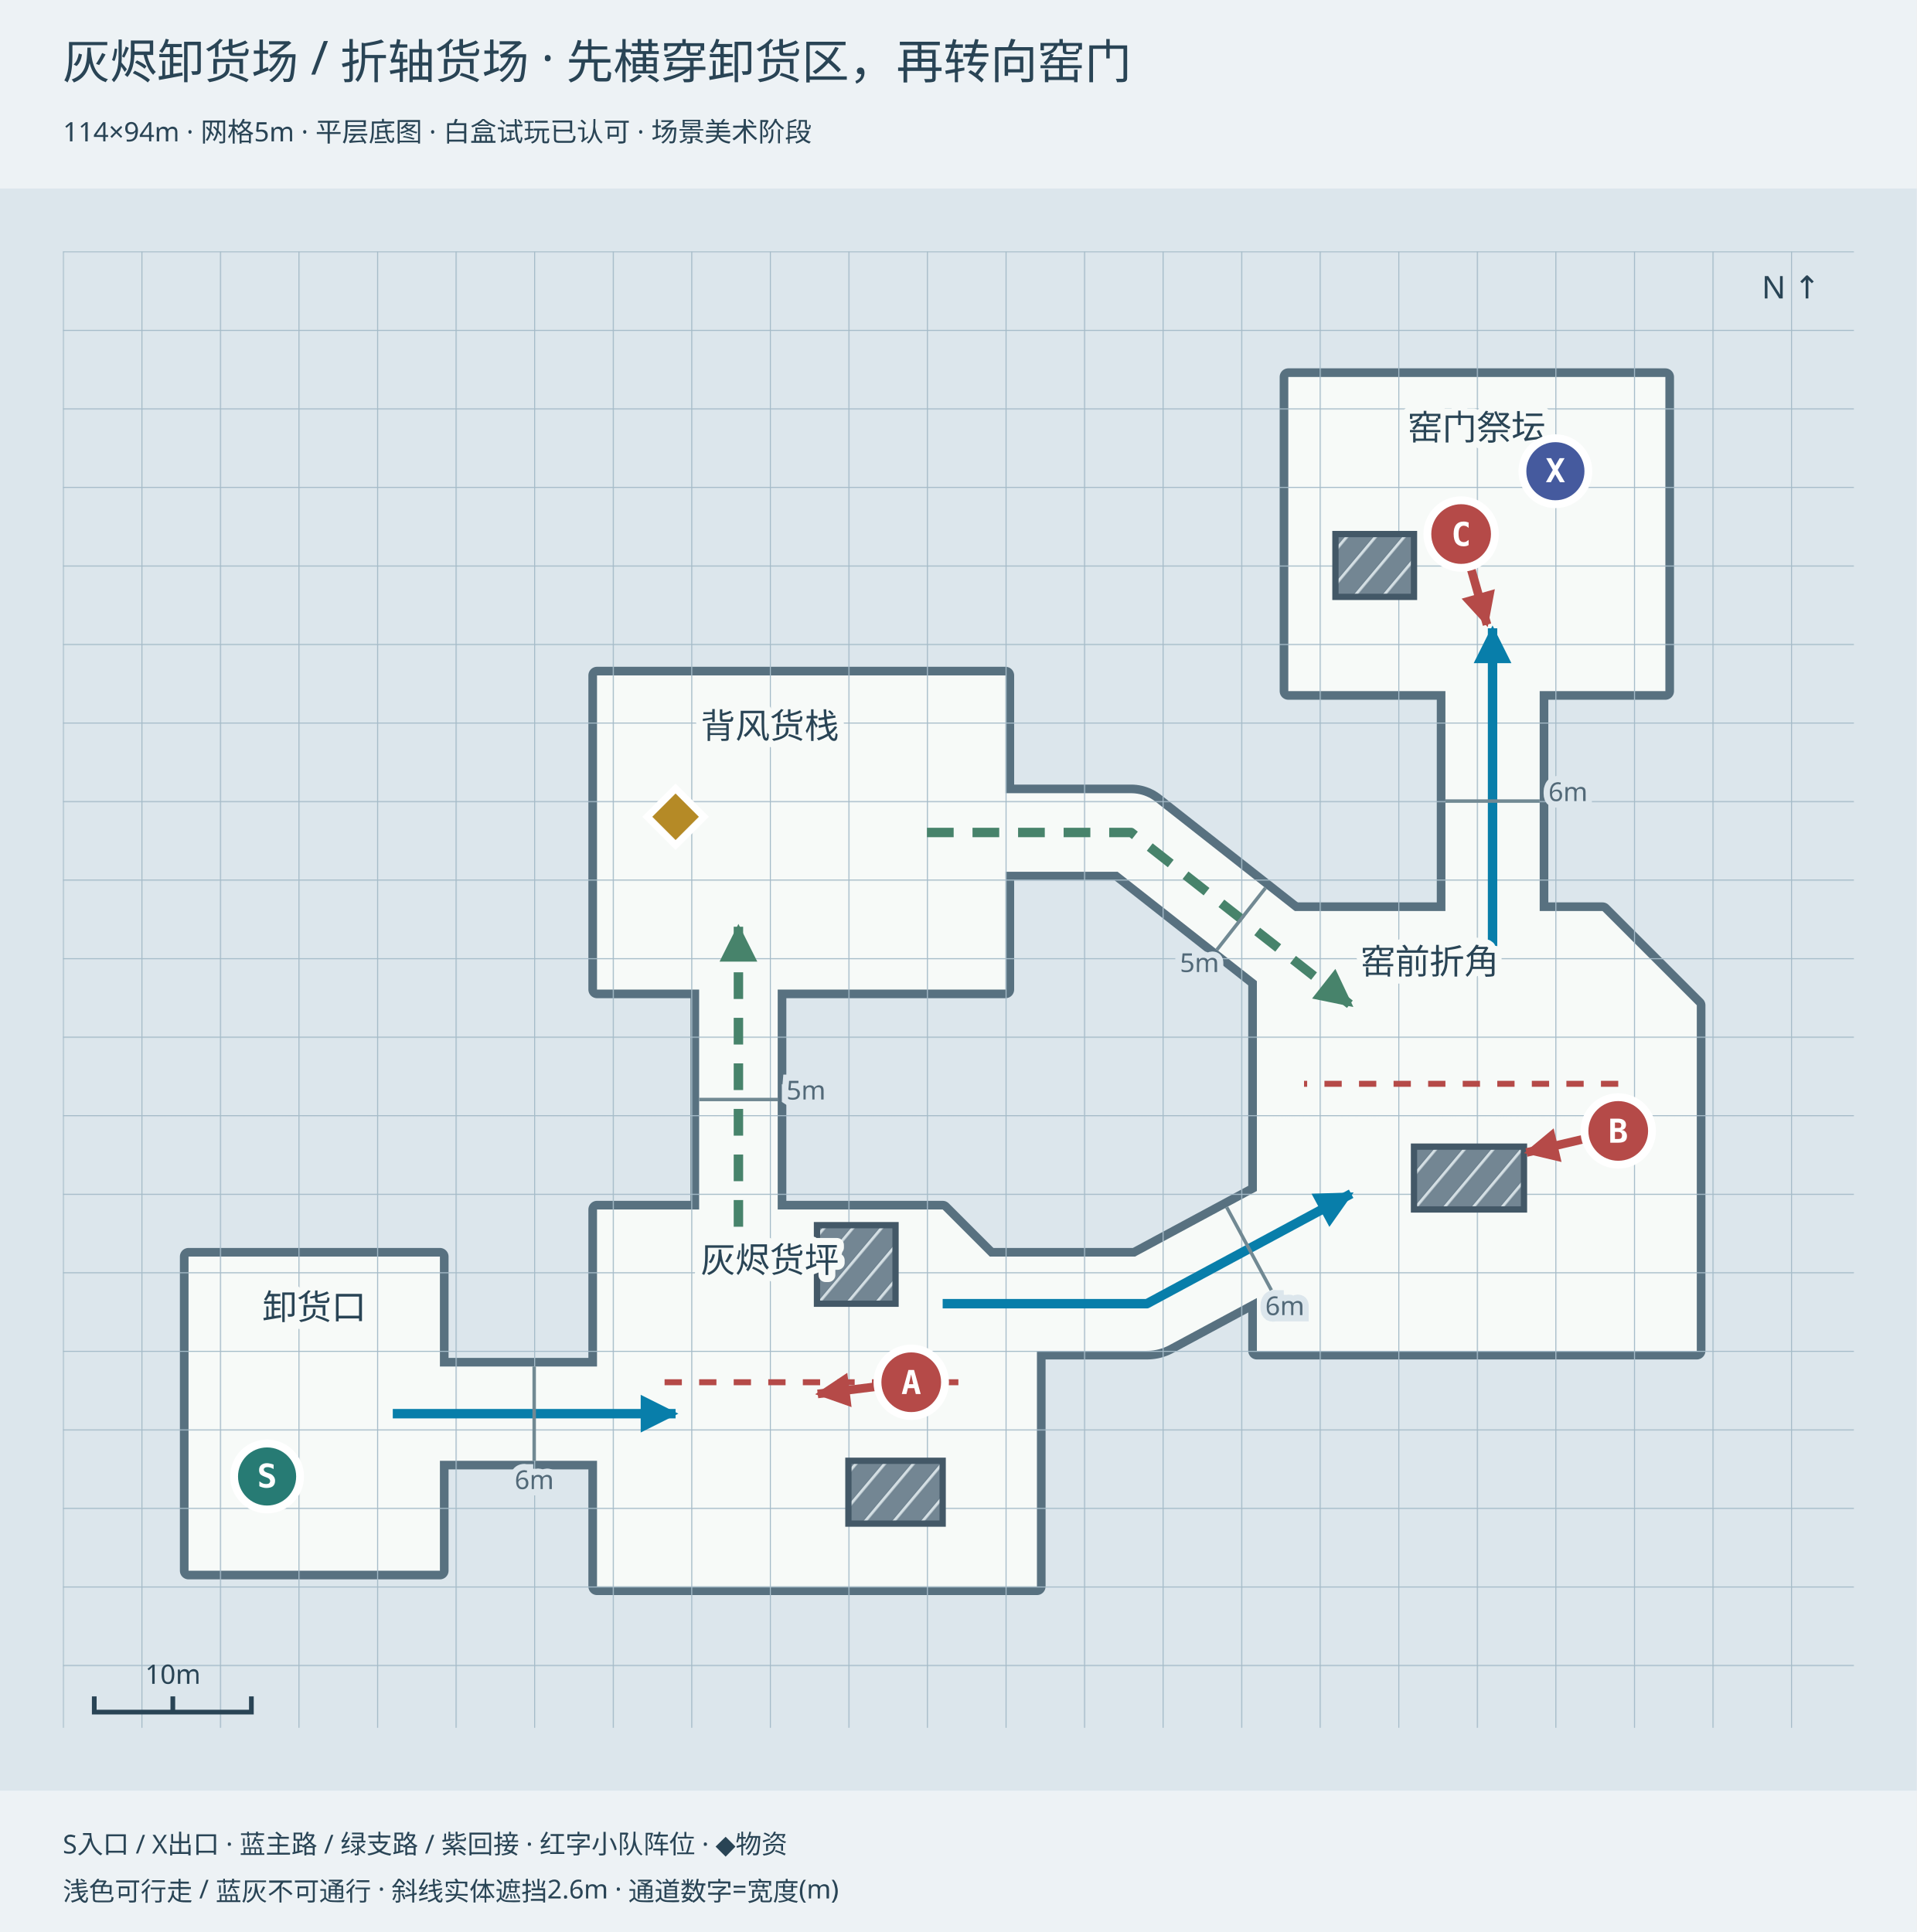
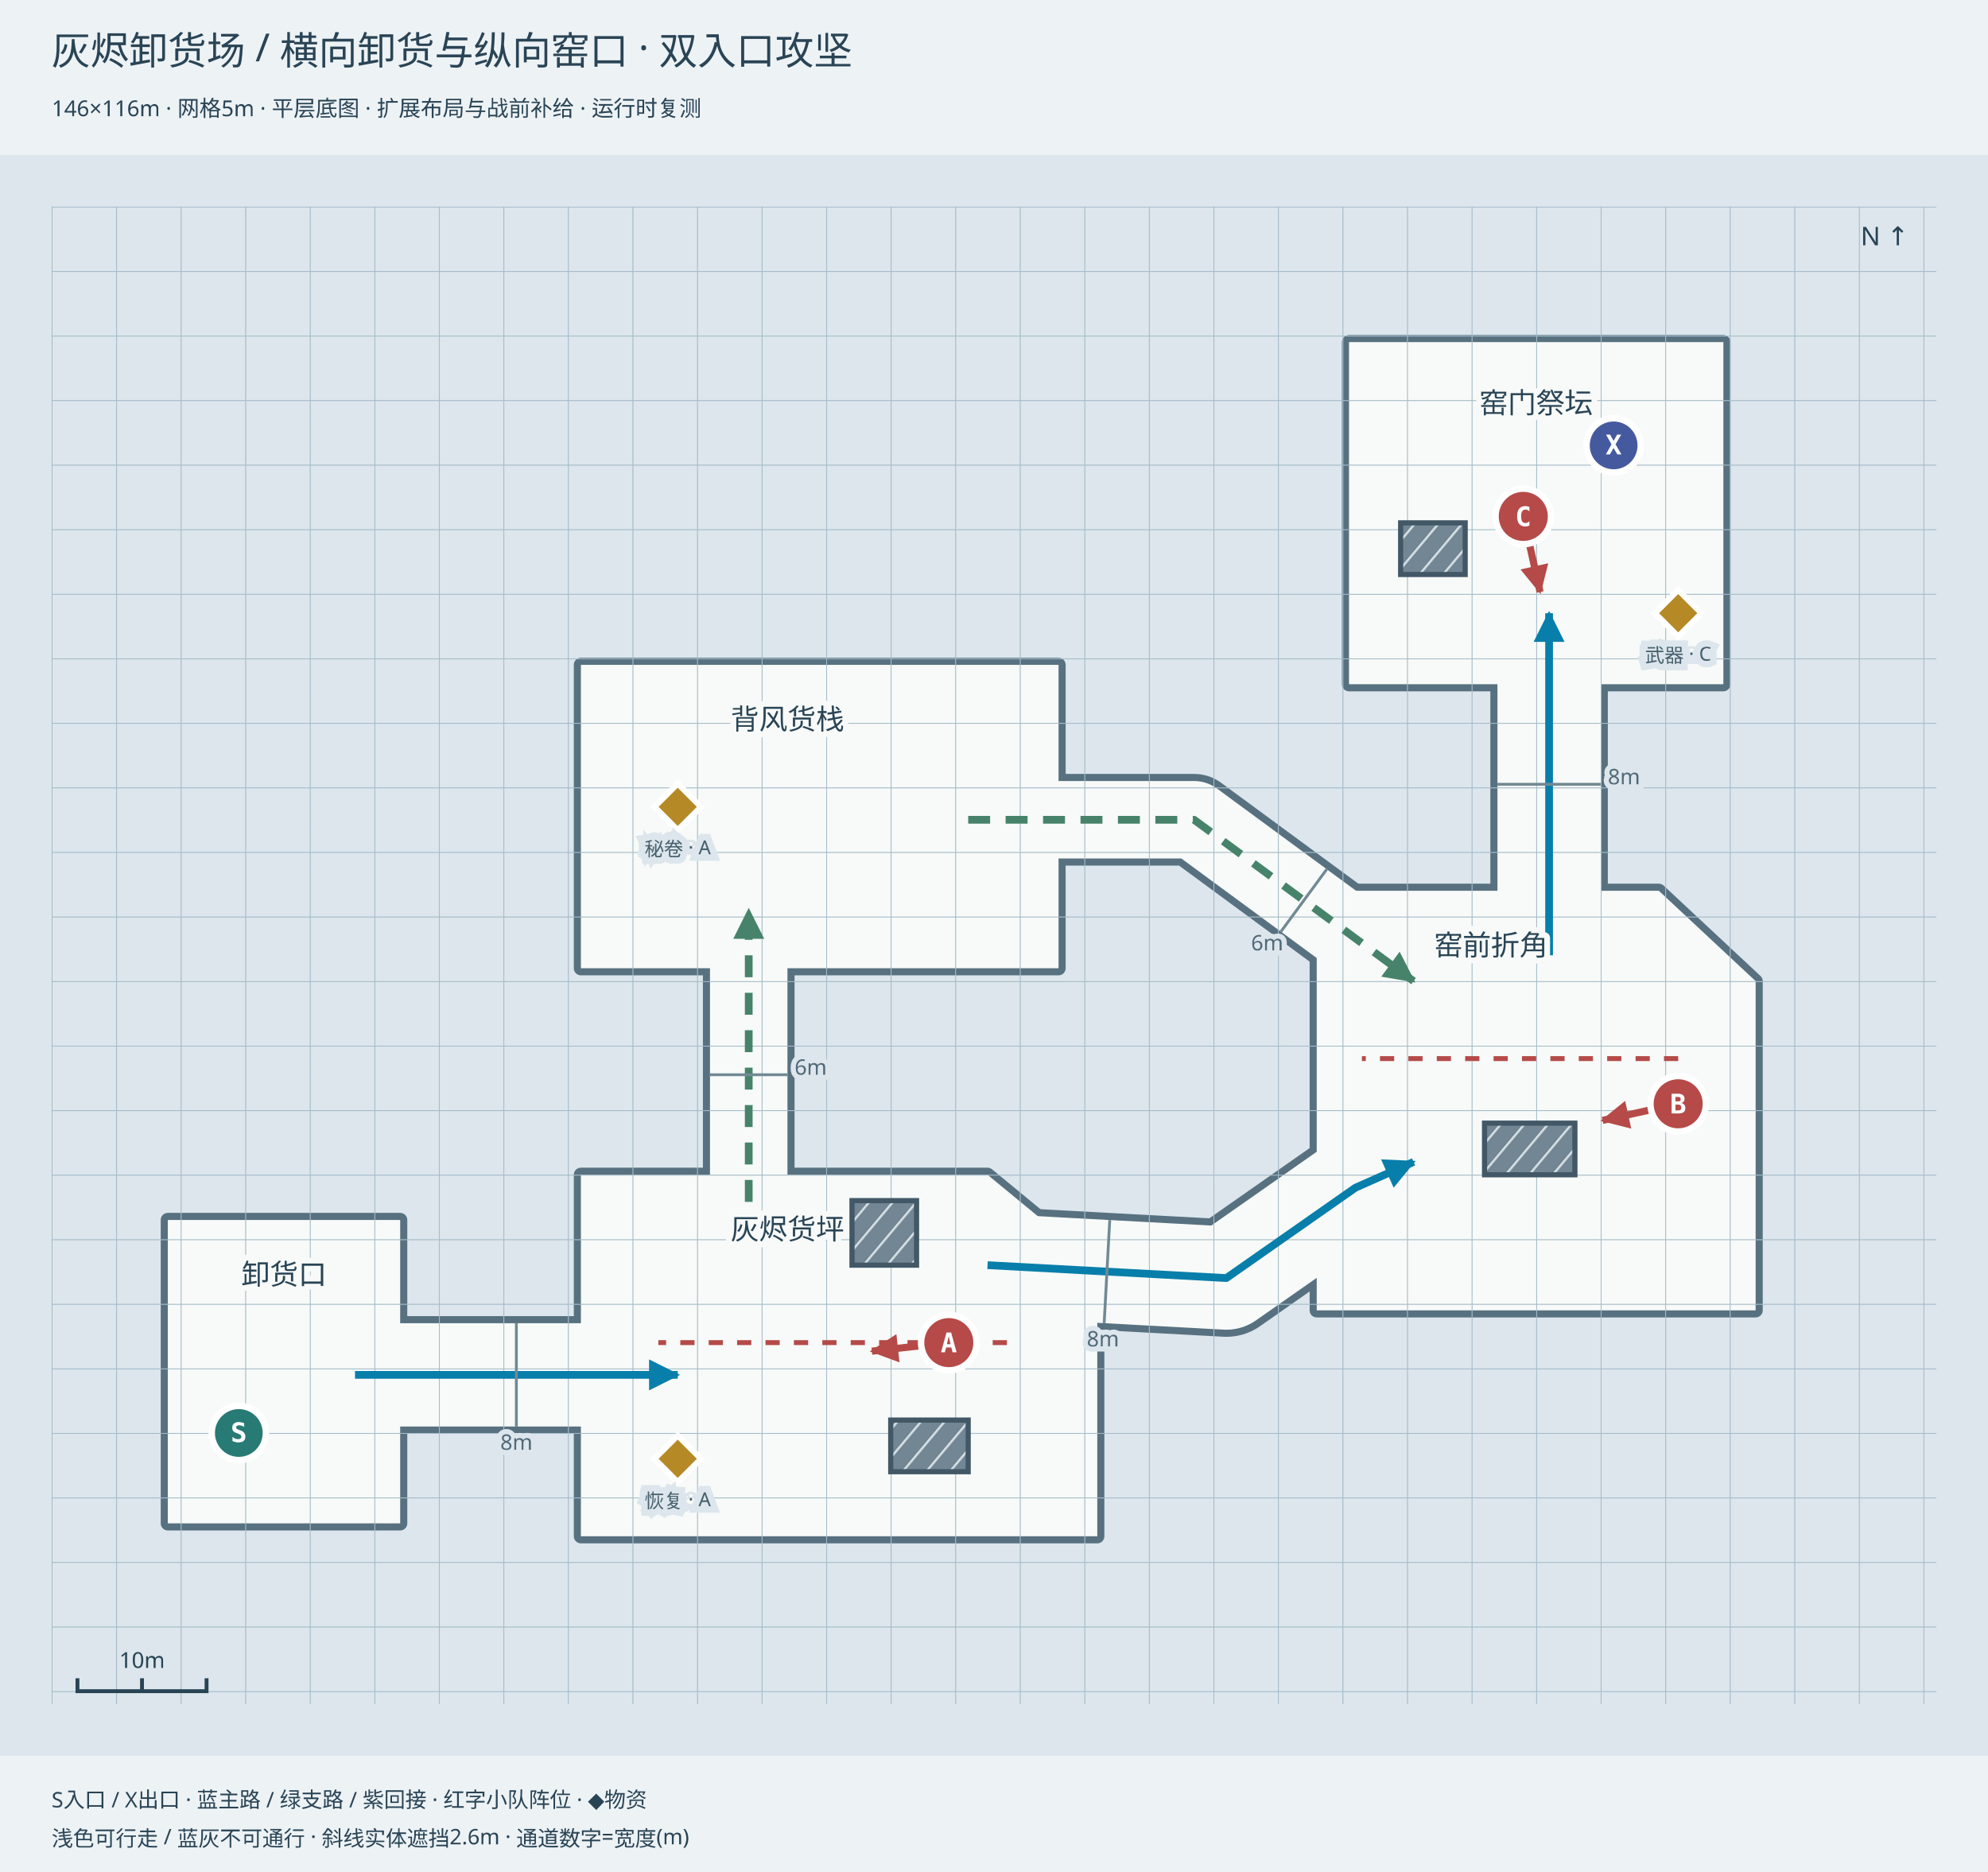
- <svg xmlns="http://www.w3.org/2000/svg" viewBox="0 0 122 123" role="img">
-   <rect width="122" height="123" fill="#edf2f5" />
-   <text style="text-anchor:start" x="4" y="5" font-family="Microsoft YaHei,sans-serif" font-size="3" fill="#294455">灰烬卸货场 / 折轴货场 · 先横穿卸货区，再转向窑门</text>
-   <text style="text-anchor:start" x="4" y="9" font-family="Microsoft YaHei,sans-serif" font-size="1.7" fill="#526978">114×94m · 网格5m · 平层底图 · 白盒试玩已认可 · 场景美术阶段</text>
+ <svg xmlns="http://www.w3.org/2000/svg" viewBox="0 0 154 145" role="img">
+   <rect width="154" height="145" fill="#edf2f5" />
+   <text style="text-anchor:start" x="4" y="5" font-family="Microsoft YaHei,sans-serif" font-size="3" fill="#294455">灰烬卸货场 / 横向卸货与纵向窑口 · 双入口攻坚</text>
+   <text style="text-anchor:start" x="4" y="9" font-family="Microsoft YaHei,sans-serif" font-size="1.7" fill="#526978">146×116m · 网格5m · 平层底图 · 扩展布局与战前补给 · 运行时复测</text>
  <g transform="translate(0 12)">
    <defs>
      <pattern id="inferno-1-grid" width="5" height="5" patternUnits="userSpaceOnUse">
        <path d="M5 0H0V5" fill="none" stroke="#a5bbc8" stroke-width=".13" />
      </pattern>
      <pattern id="inferno-1-hatch" width="1.4" height="1.4" patternUnits="userSpaceOnUse" patternTransform="rotate(40)">
        <rect width="1.4" height="1.4" fill="#738693" />
        <path d="M0 0V1.4" stroke="#d1dce1" stroke-width=".35" />
      </pattern>
      <marker id="inferno-1-main" markerWidth="4" markerHeight="4" refX="3.7" refY="2" orient="auto" markerUnits="strokeWidth">
        <path d="M0 0L4 2 0 4" fill="#087eaa" />
      </marker>
      <marker id="inferno-1-optional" markerWidth="4" markerHeight="4" refX="3.7" refY="2" orient="auto" markerUnits="strokeWidth">
        <path d="M0 0L4 2 0 4" fill="#47836b" />
      </marker>
      <marker id="inferno-1-return" markerWidth="4" markerHeight="4" refX="3.7" refY="2" orient="auto" markerUnits="strokeWidth">
        <path d="M0 0L4 2 0 4" fill="#825d98" />
      </marker>
      <marker id="inferno-1-threat" markerWidth="4" markerHeight="4" refX="3.7" refY="2" orient="auto" markerUnits="strokeWidth">
        <path d="M0 0L4 2 0 4" fill="#b54a48" />
      </marker>
    </defs>
    <style>text{font-family:'Microsoft YaHei','PingFang SC',sans-serif;fill:#294455;text-anchor:middle;pointer-events:none}.room-label{paint-order:stroke;stroke:#f7faf8;stroke-width:.9;stroke-linejoin:round}.dim{fill:#526978;paint-order:stroke;stroke:#dce6ec;stroke-width:.8}.portal{fill:white;font-family:Consolas,monospace;font-weight:bold}.note{fill:#465f6c;paint-order:stroke;stroke:#dce6ec;stroke-width:1}</style>
-     <rect width="122" height="102" fill="#dce6ec" />
+     <rect width="154" height="124" fill="#dce6ec" />
    <g transform="translate(4 4)">
-       <polyline points="21,74 39,74" fill="none" stroke="#587180" stroke-width="7.1" stroke-linecap="round" stroke-linejoin="round" />
-       <polyline points="56,67 69,67 82,60" fill="none" stroke="#587180" stroke-width="7.1" stroke-linecap="round" stroke-linejoin="round" />
-       <polyline points="91,46 91,24" fill="none" stroke="#587180" stroke-width="7.1" stroke-linecap="round" stroke-linejoin="round" />
-       <polyline points="43,65 43,43" fill="none" stroke="#587180" stroke-width="6.1" stroke-linecap="round" stroke-linejoin="round" />
-       <polyline points="55,37 68,37 82,48" fill="none" stroke="#587180" stroke-width="6.1" stroke-linecap="round" stroke-linejoin="round" />
-       <polygon points="8,64 24,64 24,84 8,84" fill="#587180" stroke="#587180" stroke-width="1.1" stroke-linejoin="round" />
-       <polygon points="34,61 56,61 62,67 62,85 34,85" fill="#587180" stroke="#587180" stroke-width="1.1" stroke-linejoin="round" />
-       <polygon points="34,27 60,27 60,47 34,47" fill="#587180" stroke="#587180" stroke-width="1.1" stroke-linejoin="round" />
-       <polygon points="76,42 98,42 104,48 104,70 76,70" fill="#587180" stroke="#587180" stroke-width="1.1" stroke-linejoin="round" />
-       <polygon points="78,8 102,8 102,28 78,28" fill="#587180" stroke="#587180" stroke-width="1.1" stroke-linejoin="round" />
-       <polyline points="21,74 39,74" fill="none" stroke="#f7faf8" stroke-width="6" stroke-linecap="round" stroke-linejoin="round" />
-       <polyline points="56,67 69,67 82,60" fill="none" stroke="#f7faf8" stroke-width="6" stroke-linecap="round" stroke-linejoin="round" />
-       <polyline points="91,46 91,24" fill="none" stroke="#f7faf8" stroke-width="6" stroke-linecap="round" stroke-linejoin="round" />
-       <polyline points="43,65 43,43" fill="none" stroke="#f7faf8" stroke-width="5" stroke-linecap="round" stroke-linejoin="round" />
-       <polyline points="55,37 68,37 82,48" fill="none" stroke="#f7faf8" stroke-width="5" stroke-linecap="round" stroke-linejoin="round" />
-       <polygon points="8,64 24,64 24,84 8,84" fill="#f7faf8" stroke="none" stroke-width="0" stroke-linejoin="round" />
-       <polygon points="34,61 56,61 62,67 62,85 34,85" fill="#f7faf8" stroke="none" stroke-width="0" stroke-linejoin="round" />
-       <polygon points="34,27 60,27 60,47 34,47" fill="#f7faf8" stroke="none" stroke-width="0" stroke-linejoin="round" />
-       <polygon points="76,42 98,42 104,48 104,70 76,70" fill="#f7faf8" stroke="none" stroke-width="0" stroke-linejoin="round" />
-       <polygon points="78,8 102,8 102,28 78,28" fill="#f7faf8" stroke="none" stroke-width="0" stroke-linejoin="round" />
-       <rect width="114" height="94" fill="url(#inferno-1-grid)" />
-       <polygon points="48,62 53,62 53,67 48,67" fill="url(#inferno-1-hatch)" stroke="#435867" stroke-width=".4" />
-       <polygon points="50,77 56,77 56,81 50,81" fill="url(#inferno-1-hatch)" stroke="#435867" stroke-width=".4" />
-       <polygon points="86,57 93,57 93,61 86,61" fill="url(#inferno-1-hatch)" stroke="#435867" stroke-width=".4" />
-       <polygon points="81,18 86,18 86,22 81,22" fill="url(#inferno-1-hatch)" stroke="#435867" stroke-width=".4" />
+       <polyline points="23.5,90.5 48.5,90.5" fill="none" stroke="#587180" stroke-width="9.1" stroke-linecap="round" stroke-linejoin="round" />
+       <polyline points="72.5,82 91,83 101,76 105.5,74" fill="none" stroke="#587180" stroke-width="9.1" stroke-linecap="round" stroke-linejoin="round" />
+       <polyline points="116,58 116,31.5" fill="none" stroke="#587180" stroke-width="9.1" stroke-linecap="round" stroke-linejoin="round" />
+       <polyline points="54,80 54,54.5" fill="none" stroke="#587180" stroke-width="7.1" stroke-linecap="round" stroke-linejoin="round" />
+       <polyline points="71,47.5 88.5,47.5 105.5,60" fill="none" stroke="#587180" stroke-width="7.1" stroke-linecap="round" stroke-linejoin="round" />
+       <polygon points="9,78.5 27,78.5 27,102 9,102" fill="#587180" stroke="#587180" stroke-width="1.1" stroke-linejoin="round" />
+       <polygon points="41,75 72.5,75 81,82 81,103 41,103" fill="#587180" stroke="#587180" stroke-width="1.1" stroke-linejoin="round" />
+       <polygon points="41,35.5 78,35.5 78,59 41,59" fill="#587180" stroke="#587180" stroke-width="1.1" stroke-linejoin="round" />
+       <polygon points="98,53 124.5,53 132,60 132,85.5 98,85.5" fill="#587180" stroke="#587180" stroke-width="1.1" stroke-linejoin="round" />
+       <polygon points="100.5,10.5 129.5,10.5 129.5,37 100.5,37" fill="#587180" stroke="#587180" stroke-width="1.1" stroke-linejoin="round" />
+       <polyline points="23.5,90.5 48.5,90.5" fill="none" stroke="#f7faf8" stroke-width="8" stroke-linecap="round" stroke-linejoin="round" />
+       <polyline points="72.5,82 91,83 101,76 105.5,74" fill="none" stroke="#f7faf8" stroke-width="8" stroke-linecap="round" stroke-linejoin="round" />
+       <polyline points="116,58 116,31.5" fill="none" stroke="#f7faf8" stroke-width="8" stroke-linecap="round" stroke-linejoin="round" />
+       <polyline points="54,80 54,54.5" fill="none" stroke="#f7faf8" stroke-width="6" stroke-linecap="round" stroke-linejoin="round" />
+       <polyline points="71,47.5 88.5,47.5 105.5,60" fill="none" stroke="#f7faf8" stroke-width="6" stroke-linecap="round" stroke-linejoin="round" />
+       <polygon points="9,78.5 27,78.5 27,102 9,102" fill="#f7faf8" stroke="none" stroke-width="0" stroke-linejoin="round" />
+       <polygon points="41,75 72.5,75 81,82 81,103 41,103" fill="#f7faf8" stroke="none" stroke-width="0" stroke-linejoin="round" />
+       <polygon points="41,35.5 78,35.5 78,59 41,59" fill="#f7faf8" stroke="none" stroke-width="0" stroke-linejoin="round" />
+       <polygon points="98,53 124.5,53 132,60 132,85.5 98,85.5" fill="#f7faf8" stroke="none" stroke-width="0" stroke-linejoin="round" />
+       <polygon points="100.5,10.5 129.5,10.5 129.5,37 100.5,37" fill="#f7faf8" stroke="none" stroke-width="0" stroke-linejoin="round" />
+       <rect width="146" height="116" fill="url(#inferno-1-grid)" />
+       <polygon points="62,77 67,77 67,82 62,82" fill="url(#inferno-1-hatch)" stroke="#435867" stroke-width=".4" />
+       <polygon points="65,94 71,94 71,98 65,98" fill="url(#inferno-1-hatch)" stroke="#435867" stroke-width=".4" />
+       <polygon points="111,71 118,71 118,75 111,75" fill="url(#inferno-1-hatch)" stroke="#435867" stroke-width=".4" />
+       <polygon points="104.5,24.5 109.5,24.5 109.5,28.5 104.5,28.5" fill="url(#inferno-1-hatch)" stroke="#435867" stroke-width=".4" />
      <g data-layer="sightlines">
        <g>
-           <line x1="57" y1="72" x2="38" y2="72" stroke="#b54a48" stroke-width=".38" stroke-dasharray="1.1 1.1" />
+           <line x1="74" y1="88" x2="47" y2="88" stroke="#b54a48" stroke-width=".38" stroke-dasharray="1.1 1.1" />
        </g>
        <g>
-           <line x1="99" y1="53" x2="79" y2="53" stroke="#b54a48" stroke-width=".38" stroke-dasharray="1.1 1.1" />
+           <line x1="126" y1="66" x2="101.5" y2="66" stroke="#b54a48" stroke-width=".38" stroke-dasharray="1.1 1.1" />
        </g>
      </g>
      <g data-layer="routes">
-         <polyline points="21,74 39,74" fill="none" stroke="#087eaa" stroke-width="0.6" stroke-dasharray="none" stroke-linejoin="round" marker-end="url(#inferno-1-main)" />
-         <polyline points="56,67 69,67 82,60" fill="none" stroke="#087eaa" stroke-width="0.6" stroke-dasharray="none" stroke-linejoin="round" marker-end="url(#inferno-1-main)" />
-         <polyline points="91,46 91,24" fill="none" stroke="#087eaa" stroke-width="0.6" stroke-dasharray="none" stroke-linejoin="round" marker-end="url(#inferno-1-main)" />
-         <polyline points="43,65 43,43" fill="none" stroke="#47836b" stroke-width="0.6" stroke-dasharray="1.7 1.2" stroke-linejoin="round" marker-end="url(#inferno-1-optional)" />
-         <polyline points="55,37 68,37 82,48" fill="none" stroke="#47836b" stroke-width="0.6" stroke-dasharray="1.7 1.2" stroke-linejoin="round" marker-end="url(#inferno-1-optional)" />
+         <polyline points="23.5,90.5 48.5,90.5" fill="none" stroke="#087eaa" stroke-width="0.6" stroke-dasharray="none" stroke-linejoin="round" marker-end="url(#inferno-1-main)" />
+         <polyline points="72.5,82 91,83 101,76 105.5,74" fill="none" stroke="#087eaa" stroke-width="0.6" stroke-dasharray="none" stroke-linejoin="round" marker-end="url(#inferno-1-main)" />
+         <polyline points="116,58 116,31.5" fill="none" stroke="#087eaa" stroke-width="0.6" stroke-dasharray="none" stroke-linejoin="round" marker-end="url(#inferno-1-main)" />
+         <polyline points="54,80 54,54.5" fill="none" stroke="#47836b" stroke-width="0.6" stroke-dasharray="1.7 1.2" stroke-linejoin="round" marker-end="url(#inferno-1-optional)" />
+         <polyline points="71,47.5 88.5,47.5 105.5,60" fill="none" stroke="#47836b" stroke-width="0.6" stroke-dasharray="1.7 1.2" stroke-linejoin="round" marker-end="url(#inferno-1-optional)" />
      </g>
      <g data-layer="dimensions">
        <g>
-           <line x1="30" y1="71" x2="30" y2="77" stroke="#718993" stroke-width=".22" />
-           <text x="30" y="78.8" class="dim" font-size="1.65">6m</text>
+           <line x1="36" y1="86.5" x2="36" y2="94.5" stroke="#718993" stroke-width=".22" />
+           <text x="36" y="96.3" class="dim" font-size="1.65">8m</text>
        </g>
        <g>
-           <line x1="74.078" y1="60.859" x2="76.922" y2="66.141" stroke="#718993" stroke-width=".22" />
-           <text x="77.776" y="67.726" class="dim" font-size="1.65">6m</text>
+           <line x1="81.966" y1="78.506" x2="81.534" y2="86.494" stroke="#718993" stroke-width=".22" />
+           <text x="81.437" y="88.292" class="dim" font-size="1.65">8m</text>
        </g>
        <g>
-           <line x1="88" y1="35" x2="94" y2="35" stroke="#718993" stroke-width=".22" />
-           <text x="95.8" y="35" class="dim" font-size="1.65">6m</text>
+           <line x1="112" y1="44.75" x2="120" y2="44.75" stroke="#718993" stroke-width=".22" />
+           <text x="121.8" y="44.75" class="dim" font-size="1.65">8m</text>
        </g>
        <g>
-           <line x1="40.5" y1="54" x2="45.5" y2="54" stroke="#718993" stroke-width=".22" />
-           <text x="47.3" y="54" class="dim" font-size="1.65">5m</text>
+           <line x1="51" y1="67.25" x2="57" y2="67.25" stroke="#718993" stroke-width=".22" />
+           <text x="58.8" y="67.25" class="dim" font-size="1.65">6m</text>
        </g>
        <g>
-           <line x1="76.545" y1="40.534" x2="73.455" y2="44.466" stroke="#718993" stroke-width=".22" />
-           <text x="72.343" y="45.881" class="dim" font-size="1.65">5m</text>
+           <line x1="98.777" y1="51.333" x2="95.223" y2="56.167" stroke="#718993" stroke-width=".22" />
+           <text x="94.157" y="57.617" class="dim" font-size="1.65">6m</text>
        </g>
      </g>
      <g data-layer="labels">
-         <text x="16" y="68" class="room-label" font-size="2.2">卸货口</text>
-         <text x="45" y="65" class="room-label" font-size="2.2">灰烬货坪</text>
-         <text x="45" y="31" class="room-label" font-size="2.2">背风货栈</text>
-         <text x="87" y="46" class="room-label" font-size="2.2">窑前折角</text>
-         <text x="90" y="12" class="room-label" font-size="2.2">窑门祭坛</text>
+         <text x="18" y="83.5" class="room-label" font-size="2.2">卸货口</text>
+         <text x="57" y="80" class="room-label" font-size="2.2">灰烬货坪</text>
+         <text x="57" y="40.5" class="room-label" font-size="2.2">背风货栈</text>
+         <text x="111.5" y="58" class="room-label" font-size="2.2">窑前折角</text>
+         <text x="115" y="16" class="room-label" font-size="2.2">窑门祭坛</text>
      </g>
      <g data-layer="encounters">
        <g>
-           <line x1="54" y1="72" x2="48.046" y2="72.744" stroke="#b54a48" stroke-width=".55" marker-end="url(#inferno-1-threat)" />
-           <circle cx="54" cy="72" r="2.15" fill="#b54a48" stroke="#fff" stroke-width=".5" />
-           <text x="54" y="72.75" class="portal" font-size="2.1">A</text>
+           <line x1="69.5" y1="88" x2="63.537" y2="88.663" stroke="#b54a48" stroke-width=".55" marker-end="url(#inferno-1-threat)" />
+           <circle cx="69.5" cy="88" r="2.15" fill="#b54a48" stroke="#fff" stroke-width=".5" />
+           <text x="69.5" y="88.75" class="portal" font-size="2.1">A</text>
        </g>
        <g>
-           <line x1="99" y1="56" x2="93.159" y2="57.374" stroke="#b54a48" stroke-width=".55" marker-end="url(#inferno-1-threat)" />
-           <circle cx="99" cy="56" r="2.15" fill="#b54a48" stroke="#fff" stroke-width=".5" />
-           <text x="99" y="56.75" class="portal" font-size="2.1">B</text>
+           <line x1="126" y1="69.5" x2="120.14" y2="70.786" stroke="#b54a48" stroke-width=".55" marker-end="url(#inferno-1-threat)" />
+           <circle cx="126" cy="69.5" r="2.15" fill="#b54a48" stroke="#fff" stroke-width=".5" />
+           <text x="126" y="70.25" class="portal" font-size="2.1">B</text>
        </g>
        <g>
-           <line x1="89" y1="18" x2="90.648" y2="23.769" stroke="#b54a48" stroke-width=".55" marker-end="url(#inferno-1-threat)" />
-           <circle cx="89" cy="18" r="2.15" fill="#b54a48" stroke="#fff" stroke-width=".5" />
-           <text x="89" y="18.75" class="portal" font-size="2.1">C</text>
+           <line x1="114" y1="24" x2="115.302" y2="29.857" stroke="#b54a48" stroke-width=".55" marker-end="url(#inferno-1-threat)" />
+           <circle cx="114" cy="24" r="2.15" fill="#b54a48" stroke="#fff" stroke-width=".5" />
+           <text x="114" y="24.75" class="portal" font-size="2.1">C</text>
        </g>
        <g>
-           <path d="M39 34.2l1.8 1.8-1.8 1.8-1.8-1.8z" fill="#b58a26" stroke="#fff" stroke-width=".45" />
+           <path d="M48.5 95.2l1.8 1.8-1.8 1.8-1.8-1.8z" fill="#b58a26" stroke="#fff" stroke-width=".45" />
+           <text x="48.5" y="100.8" class="note" font-size="1.5">恢复 · A</text>
+         </g>
+         <g>
+           <path d="M48.5 44.7l1.8 1.8-1.8 1.8-1.8-1.8z" fill="#b58a26" stroke="#fff" stroke-width=".45" />
+           <text x="48.5" y="50.3" class="note" font-size="1.5">秘卷 · A</text>
+         </g>
+         <g>
+           <path d="M126 29.7l1.8 1.8-1.8 1.8-1.8-1.8z" fill="#b58a26" stroke="#fff" stroke-width=".45" />
+           <text x="126" y="35.3" class="note" font-size="1.5">武器 · C</text>
        </g>
      </g>
      <g>
-         <circle cx="13" cy="78" r="2.1" fill="#277b74" stroke="#fff" stroke-width=".5" />
-         <text x="13" y="78.7" class="portal" font-size="2.1">S</text>
+         <circle cx="14.5" cy="95" r="2.1" fill="#277b74" stroke="#fff" stroke-width=".5" />
+         <text x="14.5" y="95.7" class="portal" font-size="2.1">S</text>
      </g>
      <g>
-         <circle cx="95" cy="14" r="2.1" fill="#455a9e" stroke="#fff" stroke-width=".5" />
-         <text x="95" y="14.7" class="portal" font-size="2.1">X</text>
+         <circle cx="121" cy="18.5" r="2.1" fill="#455a9e" stroke="#fff" stroke-width=".5" />
+         <text x="121" y="19.2" class="portal" font-size="2.1">X</text>
      </g>
-       <g transform="translate(2 93)">
+       <g transform="translate(2 115)">
        <path d="M0-1V0H10V-1M5 0V-1" stroke="#294455" stroke-width=".3" fill="none" />
        <text x="5" y="-1.8" class="" font-size="1.7">10m</text>
      </g>
-       <text x="110" y="3" class="" font-size="2">N ↑</text>
+       <text x="142" y="3" class="" font-size="2">N ↑</text>
    </g>
  </g>
-   <text style="text-anchor:start" x="4" y="118" font-family="Microsoft YaHei,sans-serif" font-size="1.65" fill="#294455">S入口 / X出口 · 蓝主路 / 绿支路 / 紫回接 · 红字小队阵位 · ◆物资</text>
-   <text style="text-anchor:start" x="4" y="121" font-family="Microsoft YaHei,sans-serif" font-size="1.65" fill="#294455">浅色可行走 / 蓝灰不可通行 · 斜线实体遮挡2.6m · 通道数字=宽度(m)</text>
+   <text style="text-anchor:start" x="4" y="140" font-family="Microsoft YaHei,sans-serif" font-size="1.65" fill="#294455">S入口 / X出口 · 蓝主路 / 绿支路 / 紫回接 · 红字小队阵位 · ◆物资</text>
+   <text style="text-anchor:start" x="4" y="143" font-family="Microsoft YaHei,sans-serif" font-size="1.65" fill="#294455">浅色可行走 / 蓝灰不可通行 · 斜线实体遮挡2.6m · 通道数字=宽度(m)</text>
</svg>
